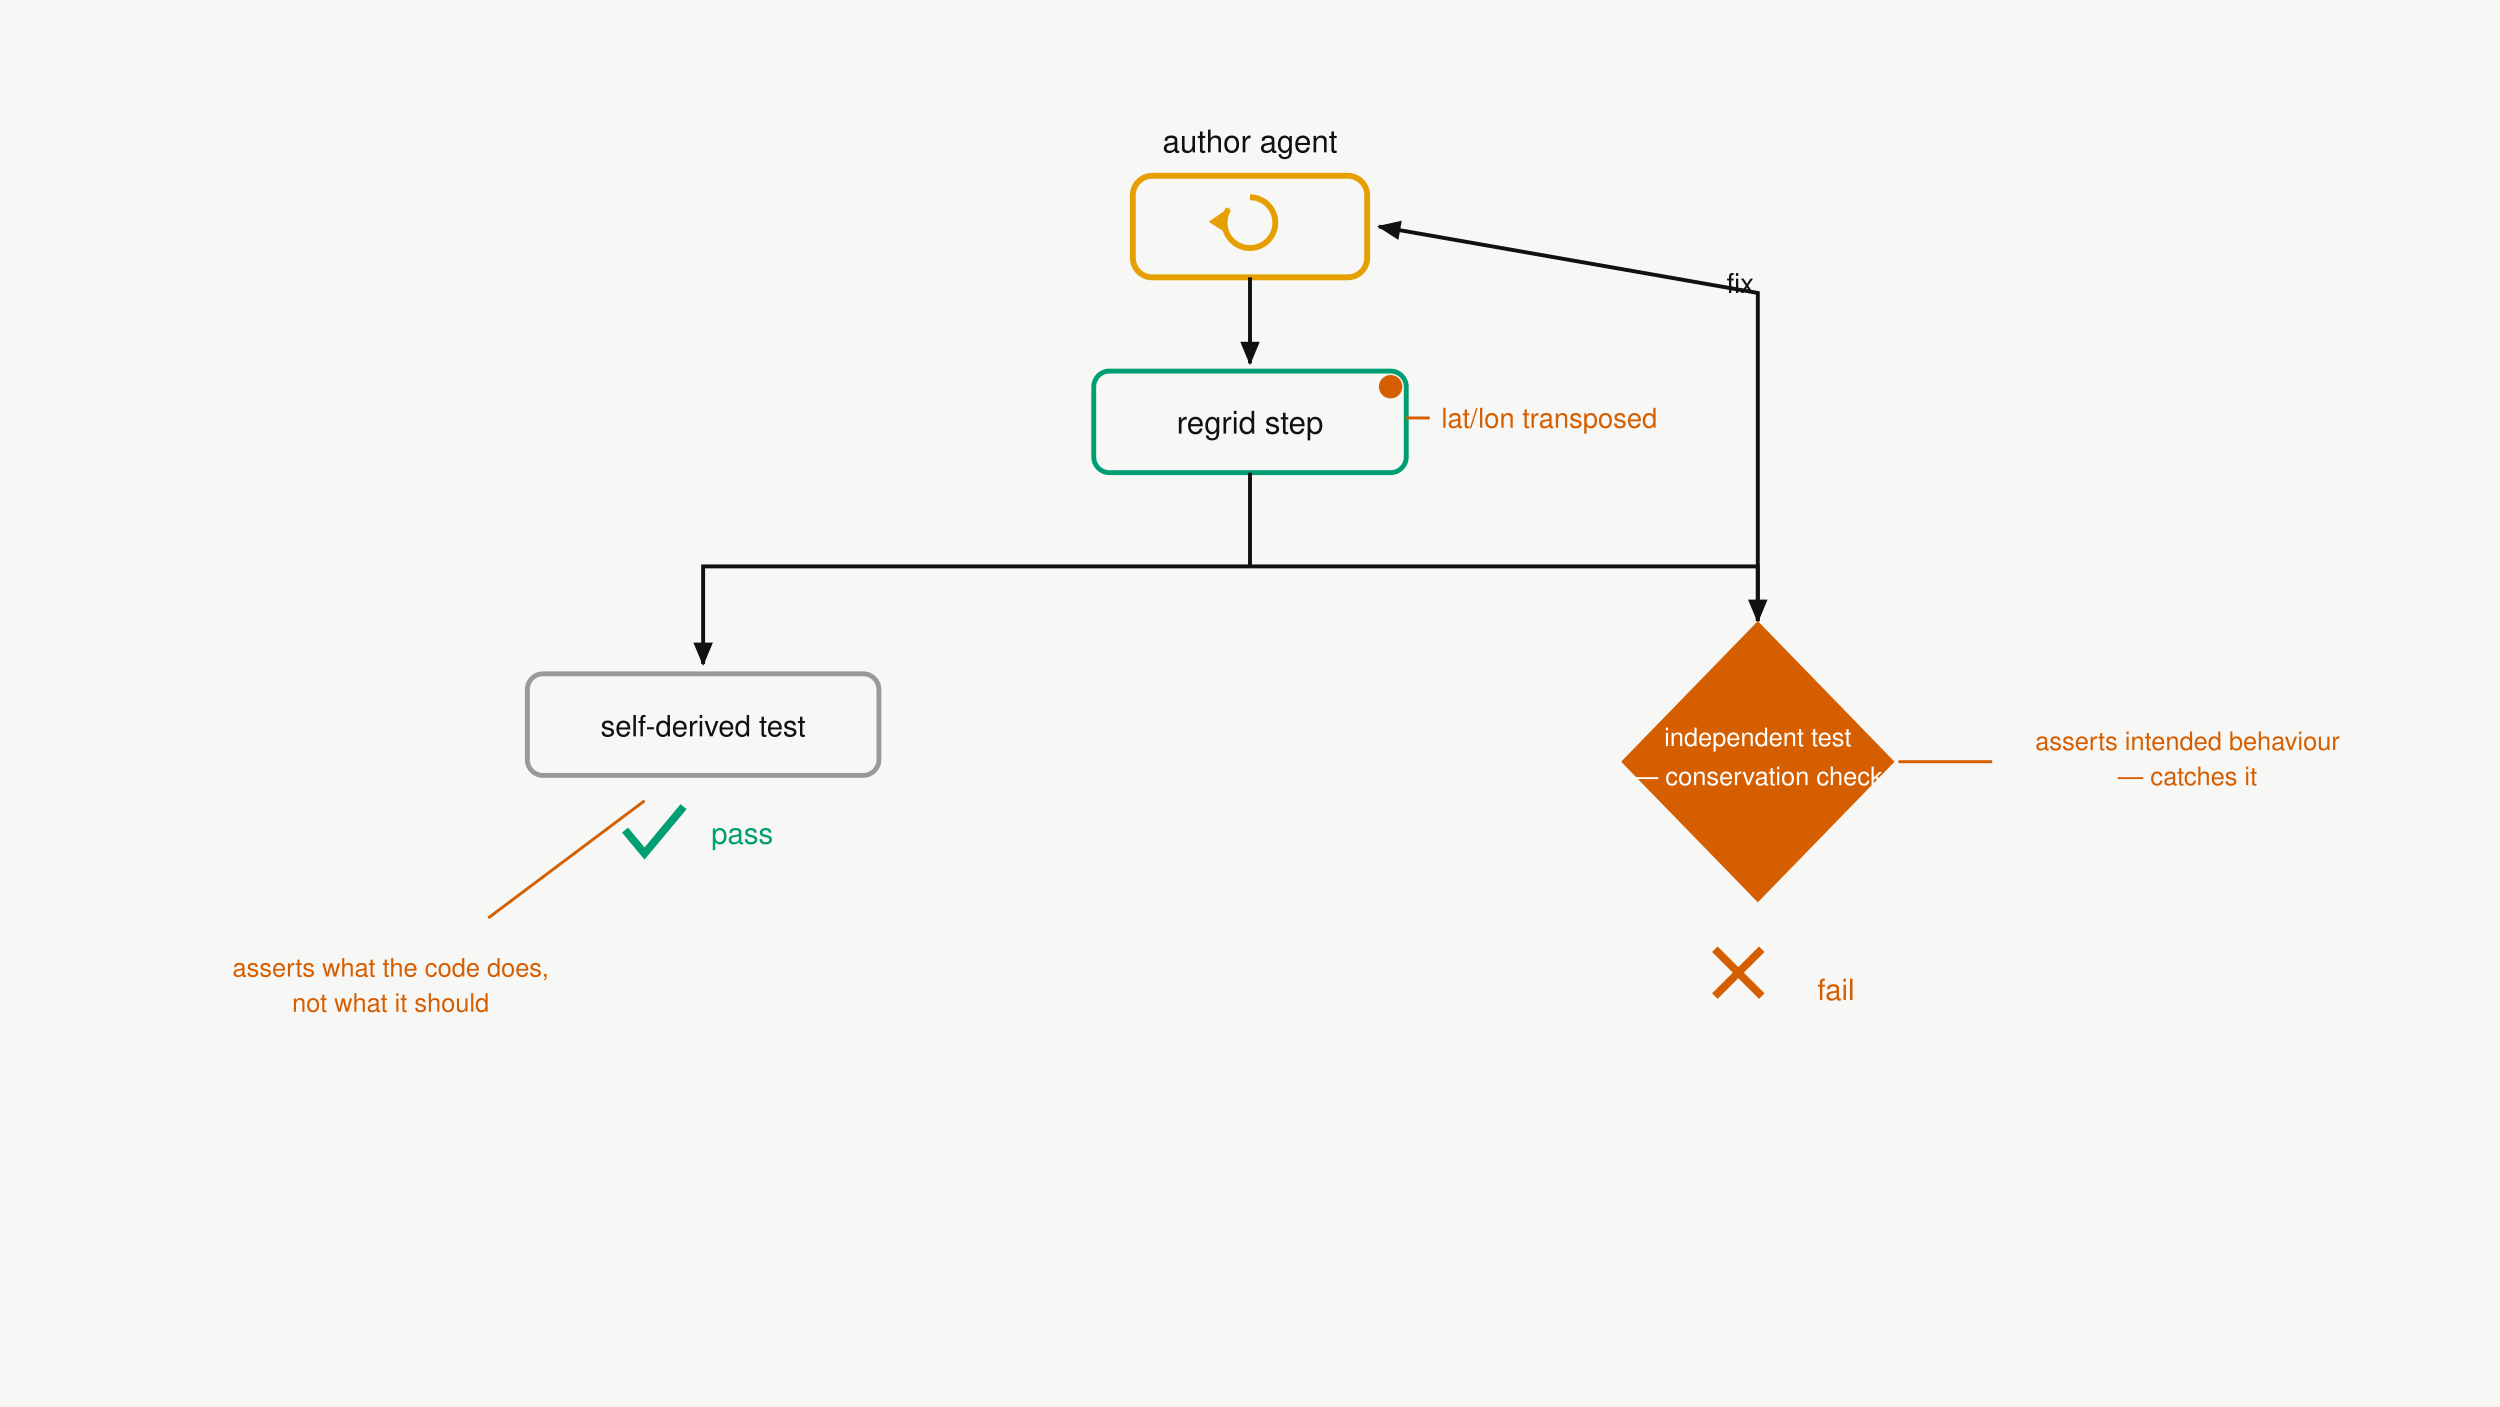
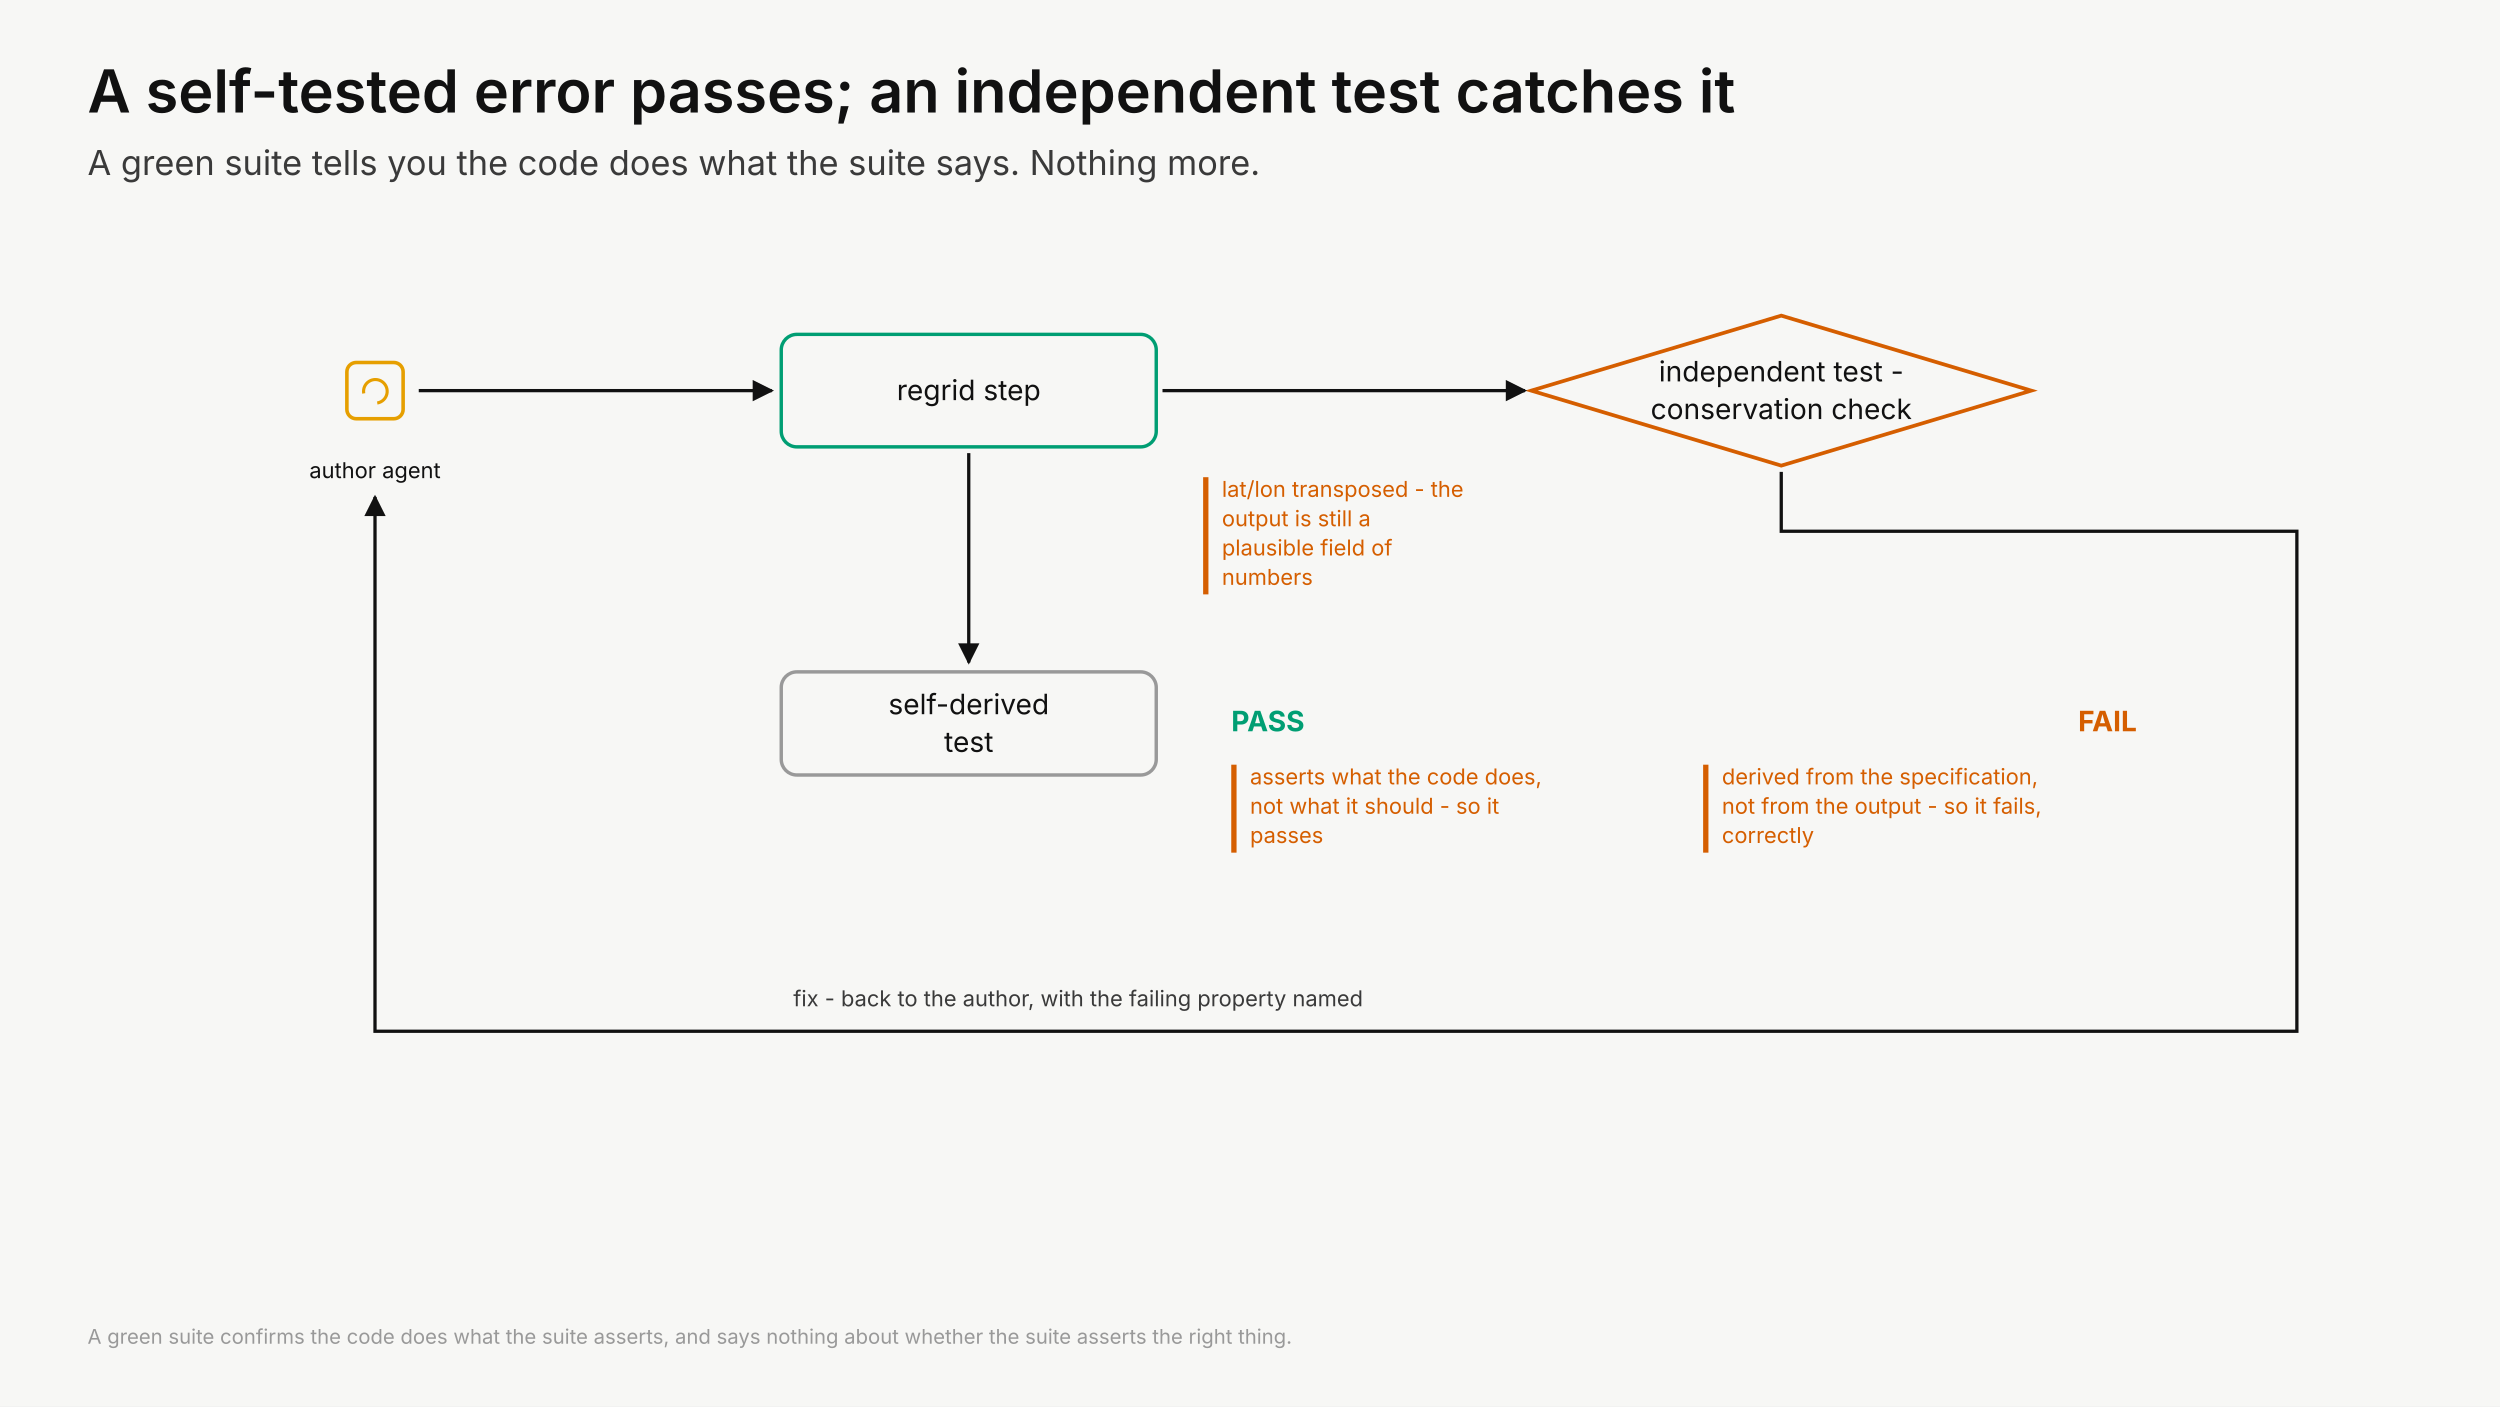
- <svg xmlns="http://www.w3.org/2000/svg" width="1280" height="720" viewBox="0 0 1280 720" font-family="Helvetica, Arial, sans-serif">
+ <svg xmlns="http://www.w3.org/2000/svg" width="1600" height="900" viewBox="0 0 1600 900" role="img">
  <defs>
-     <marker id="ah" markerWidth="12" markerHeight="10" refX="11" refY="5" orient="auto" markerUnits="userSpaceOnUse">
-       <path d="M0,0 L12,5 L0,10 Z" fill="#111111" />
-     </marker>
-     <marker id="ahO" markerWidth="12" markerHeight="10" refX="11" refY="5" orient="auto" markerUnits="userSpaceOnUse">
-       <path d="M0,0 L12,5 L0,10 Z" fill="#E69F00" />
+     <marker id="ah74" viewBox="0 0 10 10" refX="9" refY="5" markerWidth="6.5" markerHeight="6.5" orient="auto-start-reverse">
+       <path d="M0,0 L10,5 L0,10 z" fill="#111111" />
    </marker>
  </defs>
-   <rect width="1280" height="720" fill="#F7F7F5" />
-   <text x="640" y="78" font-size="16" fill="#111111" text-anchor="middle">author agent</text>
-   <rect x="580" y="90" width="120" height="52" rx="10" fill="none" stroke="#E69F00" stroke-width="3" />
-   <path d="M640,101 A13,13 0 1 1 629,107" fill="none" stroke="#E69F00" stroke-width="3" marker-end="url(#ahO)" />
-   <line x1="640" y1="142" x2="640" y2="186" stroke="#111111" stroke-width="2" marker-end="url(#ah)" />
-   <rect x="560" y="190" width="160" height="52" rx="8" fill="none" stroke="#009E73" stroke-width="2.5" />
-   <text x="640" y="222" font-size="16" fill="#111111" text-anchor="middle">regrid step</text>
-   <circle cx="712" cy="198" r="6" fill="#D55E00" />
-   <line x1="720" y1="214" x2="732" y2="214" stroke="#D55E00" stroke-width="1.5" />
-   <text x="738" y="219" font-size="14" fill="#D55E00">lat/lon transposed</text>
-   <line x1="640" y1="242" x2="640" y2="290" stroke="#111111" stroke-width="2" />
-   <path d="M640,290 L360,290 L360,340" fill="none" stroke="#111111" stroke-width="2" marker-end="url(#ah)" />
-   <path d="M640,290 L900,290 L900,318" fill="none" stroke="#111111" stroke-width="2" marker-end="url(#ah)" />
-   <rect x="270" y="345" width="180" height="52" rx="8" fill="none" stroke="#999999" stroke-width="2.5" />
-   <text x="360" y="377" font-size="15" fill="#111111" text-anchor="middle">self-derived test</text>
-   <path d="M320,425 l10,12 l20,-24" fill="none" stroke="#009E73" stroke-width="4" />
-   <text x="380" y="432" font-size="15" fill="#009E73" text-anchor="middle">pass</text>
-   <line x1="250" y1="470" x2="330" y2="410" stroke="#D55E00" stroke-width="1.5" />
-   <text x="200" y="500" font-size="13" fill="#D55E00" text-anchor="middle">asserts what the code does,</text>
-   <text x="200" y="518" font-size="13" fill="#D55E00" text-anchor="middle">not what it should</text>
-   <polygon points="900,318 970,390 900,462 830,390" fill="#D55E00" />
-   <text x="900" y="382" font-size="13" fill="#FFFFFF" text-anchor="middle">independent test</text>
-   <text x="900" y="402" font-size="13" fill="#FFFFFF" text-anchor="middle">— conservation check</text>
-   <path d="M878,486 l24,24 M902,486 l-24,24" stroke="#D55E00" stroke-width="4" fill="none" />
-   <text x="940" y="512" font-size="15" fill="#D55E00" text-anchor="middle">fail</text>
-   <line x1="1020" y1="390" x2="972" y2="390" stroke="#D55E00" stroke-width="1.5" />
-   <text x="1120" y="384" font-size="13" fill="#D55E00" text-anchor="middle">asserts intended behaviour</text>
-   <text x="1120" y="402" font-size="13" fill="#D55E00" text-anchor="middle">— catches it</text>
-   <path d="M900,318 L900,150 L706,116" fill="none" stroke="#111111" stroke-width="2" marker-end="url(#ah)" />
-   <text x="898" y="150" font-size="14" fill="#111111" text-anchor="end">fix</text>
+   <rect width="1600" height="900" fill="#F7F7F5" />
+   <text x="56.0" y="72.0" font-family="Inter, 'Helvetica Neue', Helvetica, Arial, sans-serif" font-size="38" fill="#111111" font-weight="600" text-anchor="start">A self-tested error passes; an independent test catches it</text>
+   <text x="56.0" y="112.0" font-family="Inter, 'Helvetica Neue', Helvetica, Arial, sans-serif" font-size="22" fill="#3A3A3A" font-weight="400" text-anchor="start">A green suite tells you the code does what the suite says. Nothing more.</text>
+   <rect x="222.0" y="232.0" width="36.0" height="36.0" rx="6" fill="none" stroke="#E69F00" stroke-width="2.3" />
+   <path d="M232.8,251.8 a7.56,7.56 0 1 1 8.64,6.12" fill="none" stroke="#E69F00" stroke-width="2" />
+   <text x="240.0" y="306.0" font-family="Inter, 'Helvetica Neue', Helvetica, Arial, sans-serif" font-size="14" fill="#111111" font-weight="400" text-anchor="middle">author agent</text>
+   <rect x="500.0" y="214.0" width="240.0" height="72.0" rx="10" fill="none" stroke="#009E73" stroke-width="2.2" />
+   <text x="620.0" y="256.1" font-family="Inter, 'Helvetica Neue', Helvetica, Arial, sans-serif" font-size="18" fill="#111111" font-weight="400" text-anchor="middle">regrid step</text>
+   <line x1="268.0" y1="250.0" x2="494.0" y2="250.0" stroke="#111111" stroke-width="2.1" marker-end="url(#ah74)" />
+   <rect x="770.0" y="305.4" width="3.4" height="75.0" fill="#D55E00" />
+   <text x="782.0" y="318.0" font-family="Inter, 'Helvetica Neue', Helvetica, Arial, sans-serif" font-size="14" fill="#D55E00" font-weight="400" text-anchor="start">lat/lon transposed - the</text>
+   <text x="782.0" y="336.8" font-family="Inter, 'Helvetica Neue', Helvetica, Arial, sans-serif" font-size="14" fill="#D55E00" font-weight="400" text-anchor="start">output is still a</text>
+   <text x="782.0" y="355.5" font-family="Inter, 'Helvetica Neue', Helvetica, Arial, sans-serif" font-size="14" fill="#D55E00" font-weight="400" text-anchor="start">plausible field of</text>
+   <text x="782.0" y="374.3" font-family="Inter, 'Helvetica Neue', Helvetica, Arial, sans-serif" font-size="14" fill="#D55E00" font-weight="400" text-anchor="start">numbers</text>
+   <rect x="500.0" y="430.0" width="240.0" height="66.0" rx="10" fill="none" stroke="#999999" stroke-width="2.2" />
+   <text x="620.0" y="457.1" font-family="Inter, 'Helvetica Neue', Helvetica, Arial, sans-serif" font-size="18" fill="#111111" font-weight="400" text-anchor="middle">self-derived</text>
+   <text x="620.0" y="481.2" font-family="Inter, 'Helvetica Neue', Helvetica, Arial, sans-serif" font-size="18" fill="#111111" font-weight="400" text-anchor="middle">test</text>
+   <line x1="620.0" y1="290.0" x2="620.0" y2="424.0" stroke="#111111" stroke-width="2.1" marker-end="url(#ah74)" />
+   <text x="788.0" y="468.0" font-family="Inter, 'Helvetica Neue', Helvetica, Arial, sans-serif" font-size="18" fill="#009E73" font-weight="700" text-anchor="start">PASS</text>
+   <rect x="788.0" y="489.4" width="3.4" height="56.3" fill="#D55E00" />
+   <text x="800.0" y="502.0" font-family="Inter, 'Helvetica Neue', Helvetica, Arial, sans-serif" font-size="14" fill="#D55E00" font-weight="400" text-anchor="start">asserts what the code does,</text>
+   <text x="800.0" y="520.8" font-family="Inter, 'Helvetica Neue', Helvetica, Arial, sans-serif" font-size="14" fill="#D55E00" font-weight="400" text-anchor="start">not what it should - so it</text>
+   <text x="800.0" y="539.5" font-family="Inter, 'Helvetica Neue', Helvetica, Arial, sans-serif" font-size="14" fill="#D55E00" font-weight="400" text-anchor="start">passes</text>
+   <polygon points="1140,202.0 1300.0,250 1140,298.0 980.0,250" fill="none" stroke="#D55E00" stroke-width="2.4" />
+   <text x="1140.0" y="244.1" font-family="Inter, 'Helvetica Neue', Helvetica, Arial, sans-serif" font-size="18" fill="#111111" font-weight="400" text-anchor="middle">independent test -</text>
+   <text x="1140.0" y="268.2" font-family="Inter, 'Helvetica Neue', Helvetica, Arial, sans-serif" font-size="18" fill="#111111" font-weight="400" text-anchor="middle">conservation check</text>
+   <line x1="744.0" y1="250.0" x2="976.0" y2="250.0" stroke="#111111" stroke-width="2.1" marker-end="url(#ah74)" />
+   <text x="1330.0" y="468.0" font-family="Inter, 'Helvetica Neue', Helvetica, Arial, sans-serif" font-size="18" fill="#D55E00" font-weight="700" text-anchor="start">FAIL</text>
+   <rect x="1090.0" y="489.4" width="3.4" height="56.3" fill="#D55E00" />
+   <text x="1102.0" y="502.0" font-family="Inter, 'Helvetica Neue', Helvetica, Arial, sans-serif" font-size="14" fill="#D55E00" font-weight="400" text-anchor="start">derived from the specification,</text>
+   <text x="1102.0" y="520.8" font-family="Inter, 'Helvetica Neue', Helvetica, Arial, sans-serif" font-size="14" fill="#D55E00" font-weight="400" text-anchor="start">not from the output - so it fails,</text>
+   <text x="1102.0" y="539.5" font-family="Inter, 'Helvetica Neue', Helvetica, Arial, sans-serif" font-size="14" fill="#D55E00" font-weight="400" text-anchor="start">correctly</text>
+   <path d="M1140.0,302.0 L1140.0,340.0 L1470.0,340.0 L1470.0,660.0 L240.0,660.0 L240.0,318.0" fill="none" stroke="#111111" stroke-width="2.1" marker-end="url(#ah74)" />
+   <text x="690.0" y="644.0" font-family="Inter, 'Helvetica Neue', Helvetica, Arial, sans-serif" font-size="14" fill="#3A3A3A" font-weight="400" text-anchor="middle">fix - back to the author, with the failing property named</text>
+   <text x="56.0" y="860.0" font-family="Inter, 'Helvetica Neue', Helvetica, Arial, sans-serif" font-size="13" fill="#999999" font-weight="400" text-anchor="start">A green suite confirms the code does what the suite asserts, and says nothing about whether the suite asserts the right thing.</text>
</svg>
